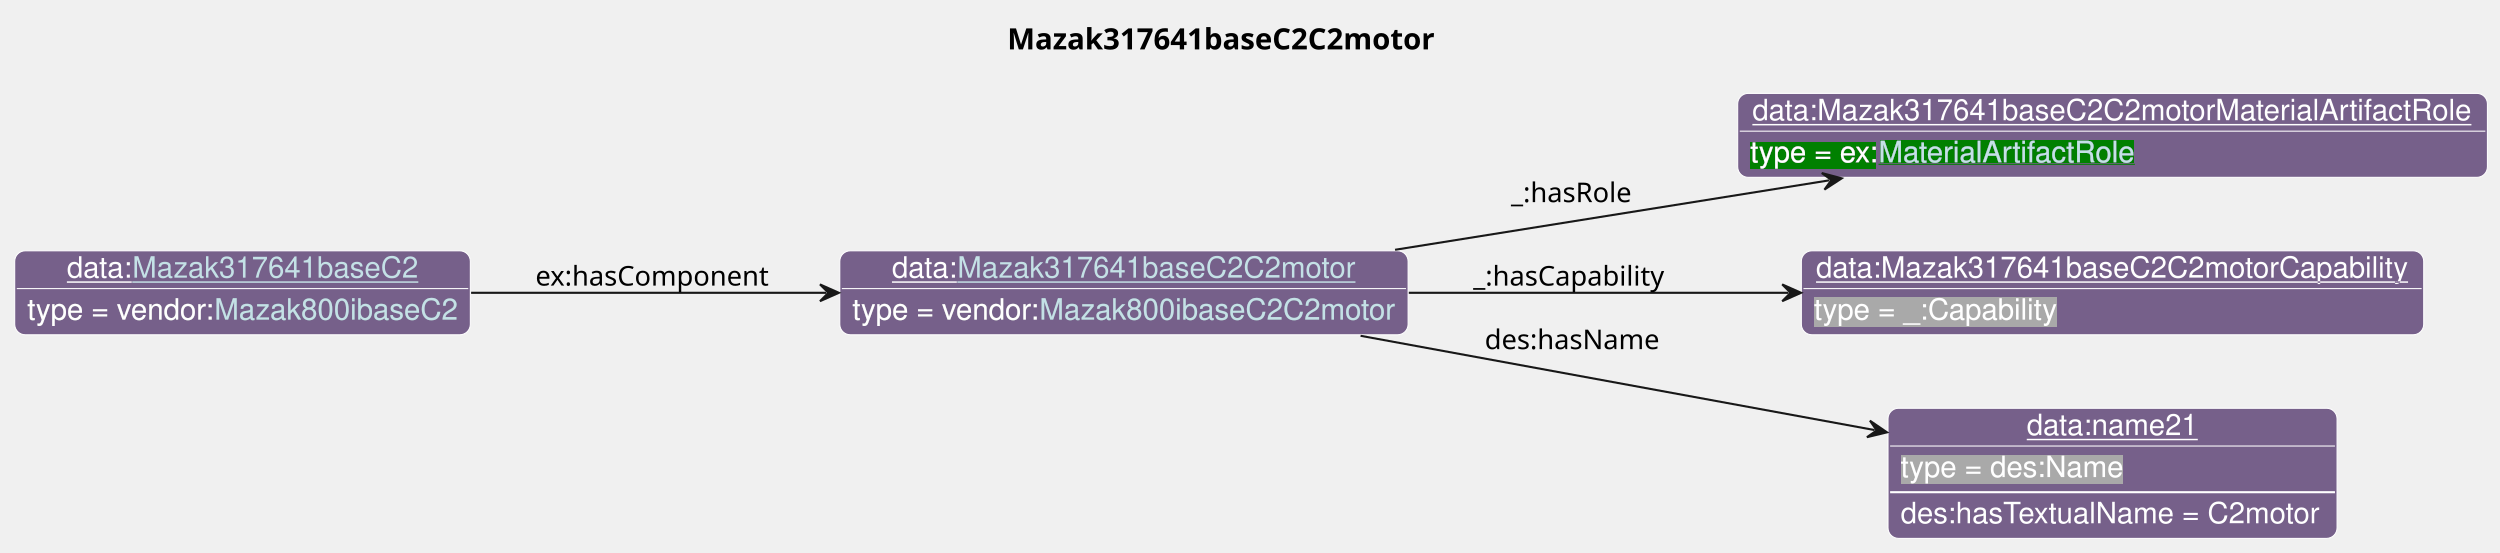
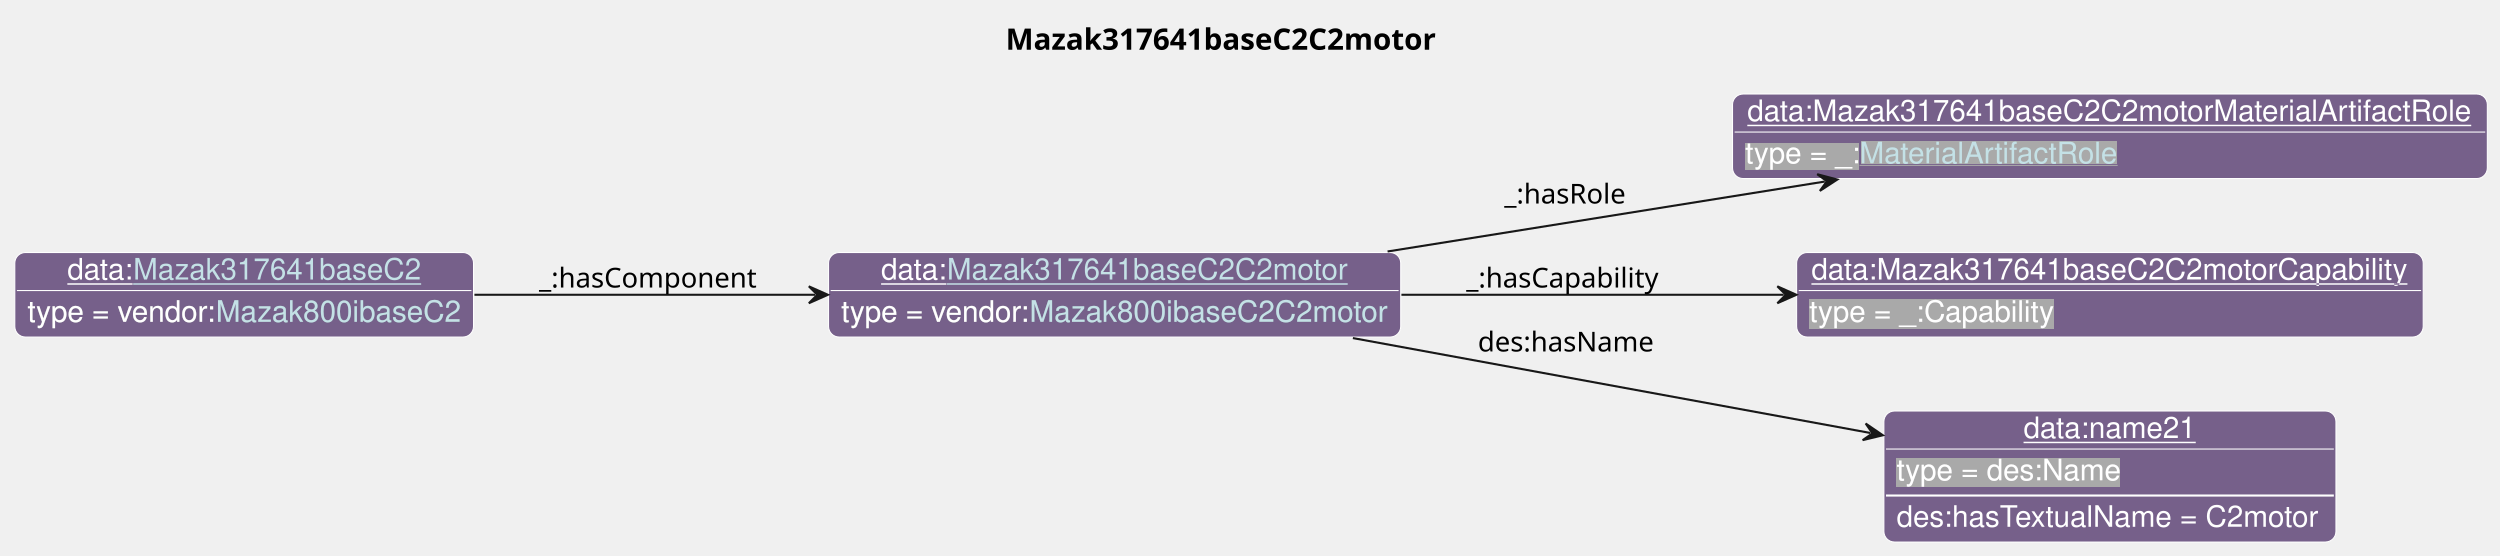
- <svg xmlns="http://www.w3.org/2000/svg" xmlns:xlink="http://www.w3.org/1999/xlink" contentStyleType="text/css" data-diagram-type="CLASS" height="263px" preserveAspectRatio="none" style="width:1191px;height:263px;background:#FFFFFF;" version="1.1" viewBox="0 0 1191 263" width="1191px" zoomAndPan="magnify">
+ <svg xmlns="http://www.w3.org/2000/svg" xmlns:xlink="http://www.w3.org/1999/xlink" contentStyleType="text/css" data-diagram-type="CLASS" height="263px" preserveAspectRatio="none" style="width:1183px;height:263px;background:#FFFFFF;" version="1.1" viewBox="0 0 1183 263" width="1183px" zoomAndPan="magnify">
  <defs>
-     <filter height="1" id="b2t8wsx4nkd6o0" width="1" x="0" y="0">
+     <filter height="1" id="blkmrt5n16hdf0" width="1" x="0" y="0">
      <feFlood flood-color="#76608A" result="flood" />
      <feComposite in="SourceGraphic" in2="flood" operator="over" />
    </filter>
-     <filter height="1" id="b2t8wsx4nkd6o1" width="1" x="0" y="0">
-       <feFlood flood-color="#008000" result="flood" />
-       <feComposite in="SourceGraphic" in2="flood" operator="over" />
-     </filter>
-     <filter height="1" id="b2t8wsx4nkd6o2" width="1" x="0" y="0">
+     <filter height="1" id="blkmrt5n16hdf1" width="1" x="0" y="0">
      <feFlood flood-color="#A9A9A9" result="flood" />
      <feComposite in="SourceGraphic" in2="flood" operator="over" />
    </filter>
  </defs>
  <g>
    <g class="title" data-source-line="13">
-       <text fill="#000000" font-family="sans-serif" font-size="14" font-weight="bold" lengthAdjust="spacing" textLength="217.253" x="479.877" y="23.535">Mazak317641baseC2C2motor</text>
+       <text fill="#000000" font-family="sans-serif" font-size="14" font-weight="bold" lengthAdjust="spacing" textLength="217.253" x="475.877" y="23.535">Mazak317641baseC2C2motor</text>
    </g>
    <g class="entity" data-entity="o0" data-source-line="131" data-uid="ent0002" id="entity_o0">
-       <rect fill="#76608A" height="40" rx="5" ry="5" style="stroke:#FFFFFF;stroke-width:0.5;" width="270.754" x="400.07" y="119.488" />
-       <text fill="#FFFFFF" font-family="Helvetica" font-size="14" lengthAdjust="spacing" text-decoration="underline" textLength="31.138" x="424.934" y="132.269">data:</text>
+       <rect fill="#76608A" height="40" rx="5" ry="5" style="stroke:#FFFFFF;stroke-width:0.5;" width="270.754" x="392.07" y="119.488" />
+       <text fill="#FFFFFF" font-family="Helvetica" font-size="14" lengthAdjust="spacing" text-decoration="underline" textLength="31.138" x="416.934" y="132.269">data:</text>
      <a href="./Mazak317641baseC2C2motor.html" target="_top" title="./Mazak317641baseC2C2motor.html" xlink:actuate="onRequest" xlink:href="./Mazak317641baseC2C2motor.html" xlink:show="new" xlink:title="./Mazak317641baseC2C2motor.html" xlink:type="simple">
-         <text fill="#C4E1E6" font-family="Helvetica" font-size="14" lengthAdjust="spacing" text-decoration="underline" textLength="189.889" x="456.072" y="132.269">Mazak317641baseC2C2motor</text>
+         <text fill="#C4E1E6" font-family="Helvetica" font-size="14" lengthAdjust="spacing" text-decoration="underline" textLength="189.889" x="448.072" y="132.269">Mazak317641baseC2C2motor</text>
      </a>
-       <line style="stroke:#FFFFFF;stroke-width:0.5;" x1="401.07" x2="669.824" y1="137.488" y2="137.488" />
-       <text fill="#FFFFFF" filter="url(#b2t8wsx4nkd6o0)" font-family="Helvetica" font-size="14" lengthAdjust="spacing" textLength="89.113" x="406.07" y="152.269">type = vendor:</text>
+       <line style="stroke:#FFFFFF;stroke-width:0.5;" x1="393.07" x2="661.824" y1="137.488" y2="137.488" />
+       <text fill="#FFFFFF" filter="url(#blkmrt5n16hdf0)" font-family="Helvetica" font-size="14" lengthAdjust="spacing" textLength="89.113" x="398.07" y="152.269">type = vendor:</text>
      <a href="../Mazak.html#Mazak800ibaseC2C2motor" target="_top" title="../Mazak.html#Mazak800ibaseC2C2motor" xlink:actuate="onRequest" xlink:href="../Mazak.html#Mazak800ibaseC2C2motor" xlink:show="new" xlink:title="../Mazak.html#Mazak800ibaseC2C2motor" xlink:type="simple">
-         <text fill="#C4E1E6" filter="url(#b2t8wsx4nkd6o0)" font-family="Helvetica" font-size="14" lengthAdjust="spacing" textLength="169.641" x="495.183" y="152.269">Mazak800ibaseC2C2motor</text>
-         <line style="stroke:#76608A;stroke-width:0.5;" x1="495.183" x2="664.824" y1="153.269" y2="153.269" />
+         <text fill="#C4E1E6" filter="url(#blkmrt5n16hdf0)" font-family="Helvetica" font-size="14" lengthAdjust="spacing" textLength="169.641" x="487.183" y="152.269">Mazak800ibaseC2C2motor</text>
+         <line style="stroke:#76608A;stroke-width:0.5;" x1="487.183" x2="656.824" y1="153.269" y2="153.269" />
      </a>
    </g>
    <g class="entity" data-entity="o1" data-source-line="131" data-uid="ent0003" id="entity_o1">
-       <rect fill="#76608A" height="40" rx="5" ry="5" style="stroke:#FFFFFF;stroke-width:0.5;" width="357.178" x="827.83" y="44.488" />
-       <text fill="#FFFFFF" font-family="Helvetica" font-size="14" lengthAdjust="spacing" text-decoration="underline" textLength="343.178" x="834.83" y="57.269">data:Mazak317641baseC2C2motorMaterialArtifactRole</text>
-       <line style="stroke:#FFFFFF;stroke-width:0.5;" x1="828.83" x2="1184.008" y1="62.488" y2="62.488" />
-       <text fill="#FFFFFF" filter="url(#b2t8wsx4nkd6o1)" font-family="Helvetica" font-size="14" lengthAdjust="spacing" textLength="61.093" x="833.83" y="77.269">type = ex:</text>
-       <a href="../Example.html#MaterialArtifactRole" target="_top" title="../Example.html#MaterialArtifactRole" xlink:actuate="onRequest" xlink:href="../Example.html#MaterialArtifactRole" xlink:show="new" xlink:title="../Example.html#MaterialArtifactRole" xlink:type="simple">
-         <text fill="#C4E1E6" filter="url(#b2t8wsx4nkd6o1)" font-family="Helvetica" font-size="14" lengthAdjust="spacing" textLength="122.151" x="894.923" y="77.269">MaterialArtifactRole</text>
-         <line style="stroke:#008000;stroke-width:0.5;" x1="894.923" x2="1017.074" y1="78.269" y2="78.269" />
+       <rect fill="#76608A" height="40" rx="5" ry="5" style="stroke:#FFFFFF;stroke-width:0.5;" width="357.178" x="819.83" y="44.488" />
+       <text fill="#FFFFFF" font-family="Helvetica" font-size="14" lengthAdjust="spacing" text-decoration="underline" textLength="343.178" x="826.83" y="57.269">data:Mazak317641baseC2C2motorMaterialArtifactRole</text>
+       <line style="stroke:#FFFFFF;stroke-width:0.5;" x1="820.83" x2="1176.008" y1="62.488" y2="62.488" />
+       <text fill="#FFFFFF" filter="url(#blkmrt5n16hdf1)" font-family="Helvetica" font-size="14" lengthAdjust="spacing" textLength="54.093" x="825.83" y="77.269">type = _:</text>
+       <a href="../MTConnect.html#MaterialArtifactRole" target="_top" title="../MTConnect.html#MaterialArtifactRole" xlink:actuate="onRequest" xlink:href="../MTConnect.html#MaterialArtifactRole" xlink:show="new" xlink:title="../MTConnect.html#MaterialArtifactRole" xlink:type="simple">
+         <text fill="#C4E1E6" filter="url(#blkmrt5n16hdf1)" font-family="Helvetica" font-size="14" lengthAdjust="spacing" textLength="122.151" x="879.923" y="77.269">MaterialArtifactRole</text>
+         <line style="stroke:#A9A9A9;stroke-width:0.5;" x1="879.923" x2="1002.074" y1="78.269" y2="78.269" />
      </a>
    </g>
    <g class="entity" data-entity="o2" data-source-line="131" data-uid="ent0004" id="entity_o2">
-       <rect fill="#76608A" height="40" rx="5" ry="5" style="stroke:#FFFFFF;stroke-width:0.5;" width="296.502" x="858.16" y="119.488" />
-       <text fill="#FFFFFF" font-family="Helvetica" font-size="14" lengthAdjust="spacing" text-decoration="underline" textLength="282.502" x="865.16" y="132.269">data:Mazak317641baseC2C2motorCapability</text>
-       <line style="stroke:#FFFFFF;stroke-width:0.5;" x1="859.16" x2="1153.662" y1="137.488" y2="137.488" />
-       <text fill="#FFFFFF" filter="url(#b2t8wsx4nkd6o2)" font-family="Helvetica" font-size="14" lengthAdjust="spacing" textLength="115.568" x="864.16" y="152.269">type = _:Capability</text>
+       <rect fill="#76608A" height="40" rx="5" ry="5" style="stroke:#FFFFFF;stroke-width:0.5;" width="296.502" x="850.16" y="119.488" />
+       <text fill="#FFFFFF" font-family="Helvetica" font-size="14" lengthAdjust="spacing" text-decoration="underline" textLength="282.502" x="857.16" y="132.269">data:Mazak317641baseC2C2motorCapability</text>
+       <line style="stroke:#FFFFFF;stroke-width:0.5;" x1="851.16" x2="1145.662" y1="137.488" y2="137.488" />
+       <text fill="#FFFFFF" filter="url(#blkmrt5n16hdf1)" font-family="Helvetica" font-size="14" lengthAdjust="spacing" textLength="115.568" x="856.16" y="152.269">type = _:Capability</text>
    </g>
    <g class="entity" data-entity="o3" data-source-line="131" data-uid="ent0005" id="entity_o3">
-       <rect fill="#76608A" height="62" rx="5" ry="5" style="stroke:#FFFFFF;stroke-width:0.5;" width="213.927" x="899.45" y="194.488" />
-       <text fill="#FFFFFF" font-family="Helvetica" font-size="14" lengthAdjust="spacing" text-decoration="underline" textLength="81.731" x="965.548" y="207.269">data:name21</text>
-       <line style="stroke:#FFFFFF;stroke-width:0.5;" x1="900.45" x2="1112.377" y1="212.488" y2="212.488" />
-       <text fill="#FFFFFF" filter="url(#b2t8wsx4nkd6o2)" font-family="Helvetica" font-size="14" lengthAdjust="spacing" textLength="106.224" x="905.45" y="227.269">type = des:Name</text>
-       <line style="stroke:#FFFFFF;stroke-width:1;" x1="900.45" x2="1112.377" y1="234.488" y2="234.488" />
-       <text fill="#FFFFFF" font-family="Helvetica" font-size="14" lengthAdjust="spacing" textLength="201.927" x="905.45" y="249.269">des:hasTextualName = C2motor</text>
+       <rect fill="#76608A" height="62" rx="5" ry="5" style="stroke:#FFFFFF;stroke-width:0.5;" width="213.927" x="891.45" y="194.488" />
+       <text fill="#FFFFFF" font-family="Helvetica" font-size="14" lengthAdjust="spacing" text-decoration="underline" textLength="81.731" x="957.548" y="207.269">data:name21</text>
+       <line style="stroke:#FFFFFF;stroke-width:0.5;" x1="892.45" x2="1104.377" y1="212.488" y2="212.488" />
+       <text fill="#FFFFFF" filter="url(#blkmrt5n16hdf1)" font-family="Helvetica" font-size="14" lengthAdjust="spacing" textLength="106.224" x="897.45" y="227.269">type = des:Name</text>
+       <line style="stroke:#FFFFFF;stroke-width:1;" x1="892.45" x2="1104.377" y1="234.488" y2="234.488" />
+       <text fill="#FFFFFF" font-family="Helvetica" font-size="14" lengthAdjust="spacing" textLength="201.927" x="897.45" y="249.269">des:hasTextualName = C2motor</text>
    </g>
    <g class="entity" data-entity="o4" data-source-line="131" data-uid="ent0006" id="entity_o4">
      <rect fill="#76608A" height="40" rx="5" ry="5" style="stroke:#FFFFFF;stroke-width:0.5;" width="217.071" x="7" y="119.488" />
      <text fill="#FFFFFF" font-family="Helvetica" font-size="14" lengthAdjust="spacing" text-decoration="underline" textLength="31.138" x="31.864" y="132.269">data:</text>
      <a href="./Mazak317641baseC2.html" target="_top" title="./Mazak317641baseC2.html" xlink:actuate="onRequest" xlink:href="./Mazak317641baseC2.html" xlink:show="new" xlink:title="./Mazak317641baseC2.html" xlink:type="simple">
        <text fill="#C4E1E6" font-family="Helvetica" font-size="14" lengthAdjust="spacing" text-decoration="underline" textLength="136.206" x="63.002" y="132.269">Mazak317641baseC2</text>
      </a>
      <line style="stroke:#FFFFFF;stroke-width:0.5;" x1="8" x2="223.071" y1="137.488" y2="137.488" />
-       <text fill="#FFFFFF" filter="url(#b2t8wsx4nkd6o0)" font-family="Helvetica" font-size="14" lengthAdjust="spacing" textLength="89.113" x="13" y="152.269">type = vendor:</text>
+       <text fill="#FFFFFF" filter="url(#blkmrt5n16hdf0)" font-family="Helvetica" font-size="14" lengthAdjust="spacing" textLength="89.113" x="13" y="152.269">type = vendor:</text>
      <a href="../Mazak.html#Mazak800ibaseC2" target="_top" title="../Mazak.html#Mazak800ibaseC2" xlink:actuate="onRequest" xlink:href="../Mazak.html#Mazak800ibaseC2" xlink:show="new" xlink:title="../Mazak.html#Mazak800ibaseC2" xlink:type="simple">
-         <text fill="#C4E1E6" filter="url(#b2t8wsx4nkd6o0)" font-family="Helvetica" font-size="14" lengthAdjust="spacing" textLength="115.958" x="102.113" y="152.269">Mazak800ibaseC2</text>
+         <text fill="#C4E1E6" filter="url(#blkmrt5n16hdf0)" font-family="Helvetica" font-size="14" lengthAdjust="spacing" textLength="115.958" x="102.113" y="152.269">Mazak800ibaseC2</text>
        <line style="stroke:#76608A;stroke-width:0.5;" x1="102.113" x2="218.071" y1="153.269" y2="153.269" />
      </a>
    </g>
    <g class="link" data-entity-1="o0" data-entity-2="o1" data-source-line="195" data-uid="lnk7" id="link_o0_o1">
-       <path codeLine="195" d="M664.6,118.998 C730.77,108.408 805.345,96.486 871.495,85.906" fill="none" id="o0-to-o1" style="stroke:#181818;stroke-width:1;" />
-       <polygon fill="#181818" points="877.42,84.958,867.901,82.43,872.483,85.748,869.165,90.329,877.42,84.958" style="stroke:#181818;stroke-width:1;" />
-       <text fill="#000000" font-family="sans-serif" font-size="13" lengthAdjust="spacing" textLength="59.693" x="719.83" y="96.307">_:hasRole</text>
+       <path codeLine="195" d="M656.6,118.998 C722.77,108.408 797.345,96.486 863.495,85.906" fill="none" id="o0-to-o1" style="stroke:#181818;stroke-width:1;" />
+       <polygon fill="#181818" points="869.42,84.958,859.901,82.43,864.483,85.748,861.165,90.329,869.42,84.958" style="stroke:#181818;stroke-width:1;" />
+       <text fill="#000000" font-family="sans-serif" font-size="13" lengthAdjust="spacing" textLength="59.693" x="711.83" y="96.307">_:hasRole</text>
    </g>
    <g class="link" data-entity-1="o0" data-entity-2="o2" data-source-line="195" data-uid="lnk8" id="link_o0_o2">
-       <path codeLine="195" d="M671.15,139.488 C729.6,139.488 792.23,139.488 852.04,139.488" fill="none" id="o0-to-o2" style="stroke:#181818;stroke-width:1;" />
-       <polygon fill="#181818" points="858.04,139.488,849.04,135.488,853.04,139.488,849.04,143.488,858.04,139.488" style="stroke:#181818;stroke-width:1;" />
-       <text fill="#000000" font-family="sans-serif" font-size="13" lengthAdjust="spacing" textLength="95.132" x="701.83" y="136.057">_:hasCapability</text>
+       <path codeLine="195" d="M663.15,139.488 C721.6,139.488 784.23,139.488 844.04,139.488" fill="none" id="o0-to-o2" style="stroke:#181818;stroke-width:1;" />
+       <polygon fill="#181818" points="850.04,139.488,841.04,135.488,845.04,139.488,841.04,143.488,850.04,139.488" style="stroke:#181818;stroke-width:1;" />
+       <text fill="#000000" font-family="sans-serif" font-size="13" lengthAdjust="spacing" textLength="95.132" x="693.83" y="136.057">_:hasCapability</text>
    </g>
    <g class="link" data-entity-1="o0" data-entity-2="o3" data-source-line="195" data-uid="lnk9" id="link_o0_o3">
-       <path codeLine="195" d="M648.18,159.978 C724.17,173.918 818.218,191.156 893.068,204.886" fill="none" id="o0-to-o3" style="stroke:#181818;stroke-width:1;" />
-       <polygon fill="#181818" points="898.97,205.968,890.839,200.41,894.052,205.066,889.396,208.279,898.97,205.968" style="stroke:#181818;stroke-width:1;" />
-       <text fill="#000000" font-family="sans-serif" font-size="13" lengthAdjust="spacing" textLength="84.202" x="707.33" y="166.327">des:hasName</text>
+       <path codeLine="195" d="M640.18,159.978 C716.17,173.918 810.218,191.156 885.068,204.886" fill="none" id="o0-to-o3" style="stroke:#181818;stroke-width:1;" />
+       <polygon fill="#181818" points="890.97,205.968,882.839,200.41,886.052,205.066,881.396,208.279,890.97,205.968" style="stroke:#181818;stroke-width:1;" />
+       <text fill="#000000" font-family="sans-serif" font-size="13" lengthAdjust="spacing" textLength="84.202" x="699.33" y="166.327">des:hasName</text>
    </g>
    <g class="link" data-entity-1="o4" data-entity-2="o0" data-source-line="195" data-uid="lnk10" id="link_o4_o0">
-       <path codeLine="195" d="M224.43,139.488 C277.88,139.488 336.95,139.488 393.64,139.488" fill="none" id="o4-to-o0" style="stroke:#181818;stroke-width:1;" />
-       <polygon fill="#181818" points="399.64,139.488,390.64,135.488,394.64,139.488,390.64,143.488,399.64,139.488" style="stroke:#181818;stroke-width:1;" />
-       <text fill="#000000" font-family="sans-serif" font-size="13" lengthAdjust="spacing" textLength="114.728" x="255.07" y="136.057">ex:hasComponent</text>
+       <path codeLine="195" d="M224.5,139.488 C275.74,139.488 331.48,139.488 385.75,139.488" fill="none" id="o4-to-o0" style="stroke:#181818;stroke-width:1;" />
+       <polygon fill="#181818" points="391.75,139.488,382.75,135.488,386.75,139.488,382.75,143.488,391.75,139.488" style="stroke:#181818;stroke-width:1;" />
+       <text fill="#000000" font-family="sans-serif" font-size="13" lengthAdjust="spacing" textLength="106.012" x="255.07" y="136.057">_:hasComponent</text>
    </g>
  </g>
</svg>
